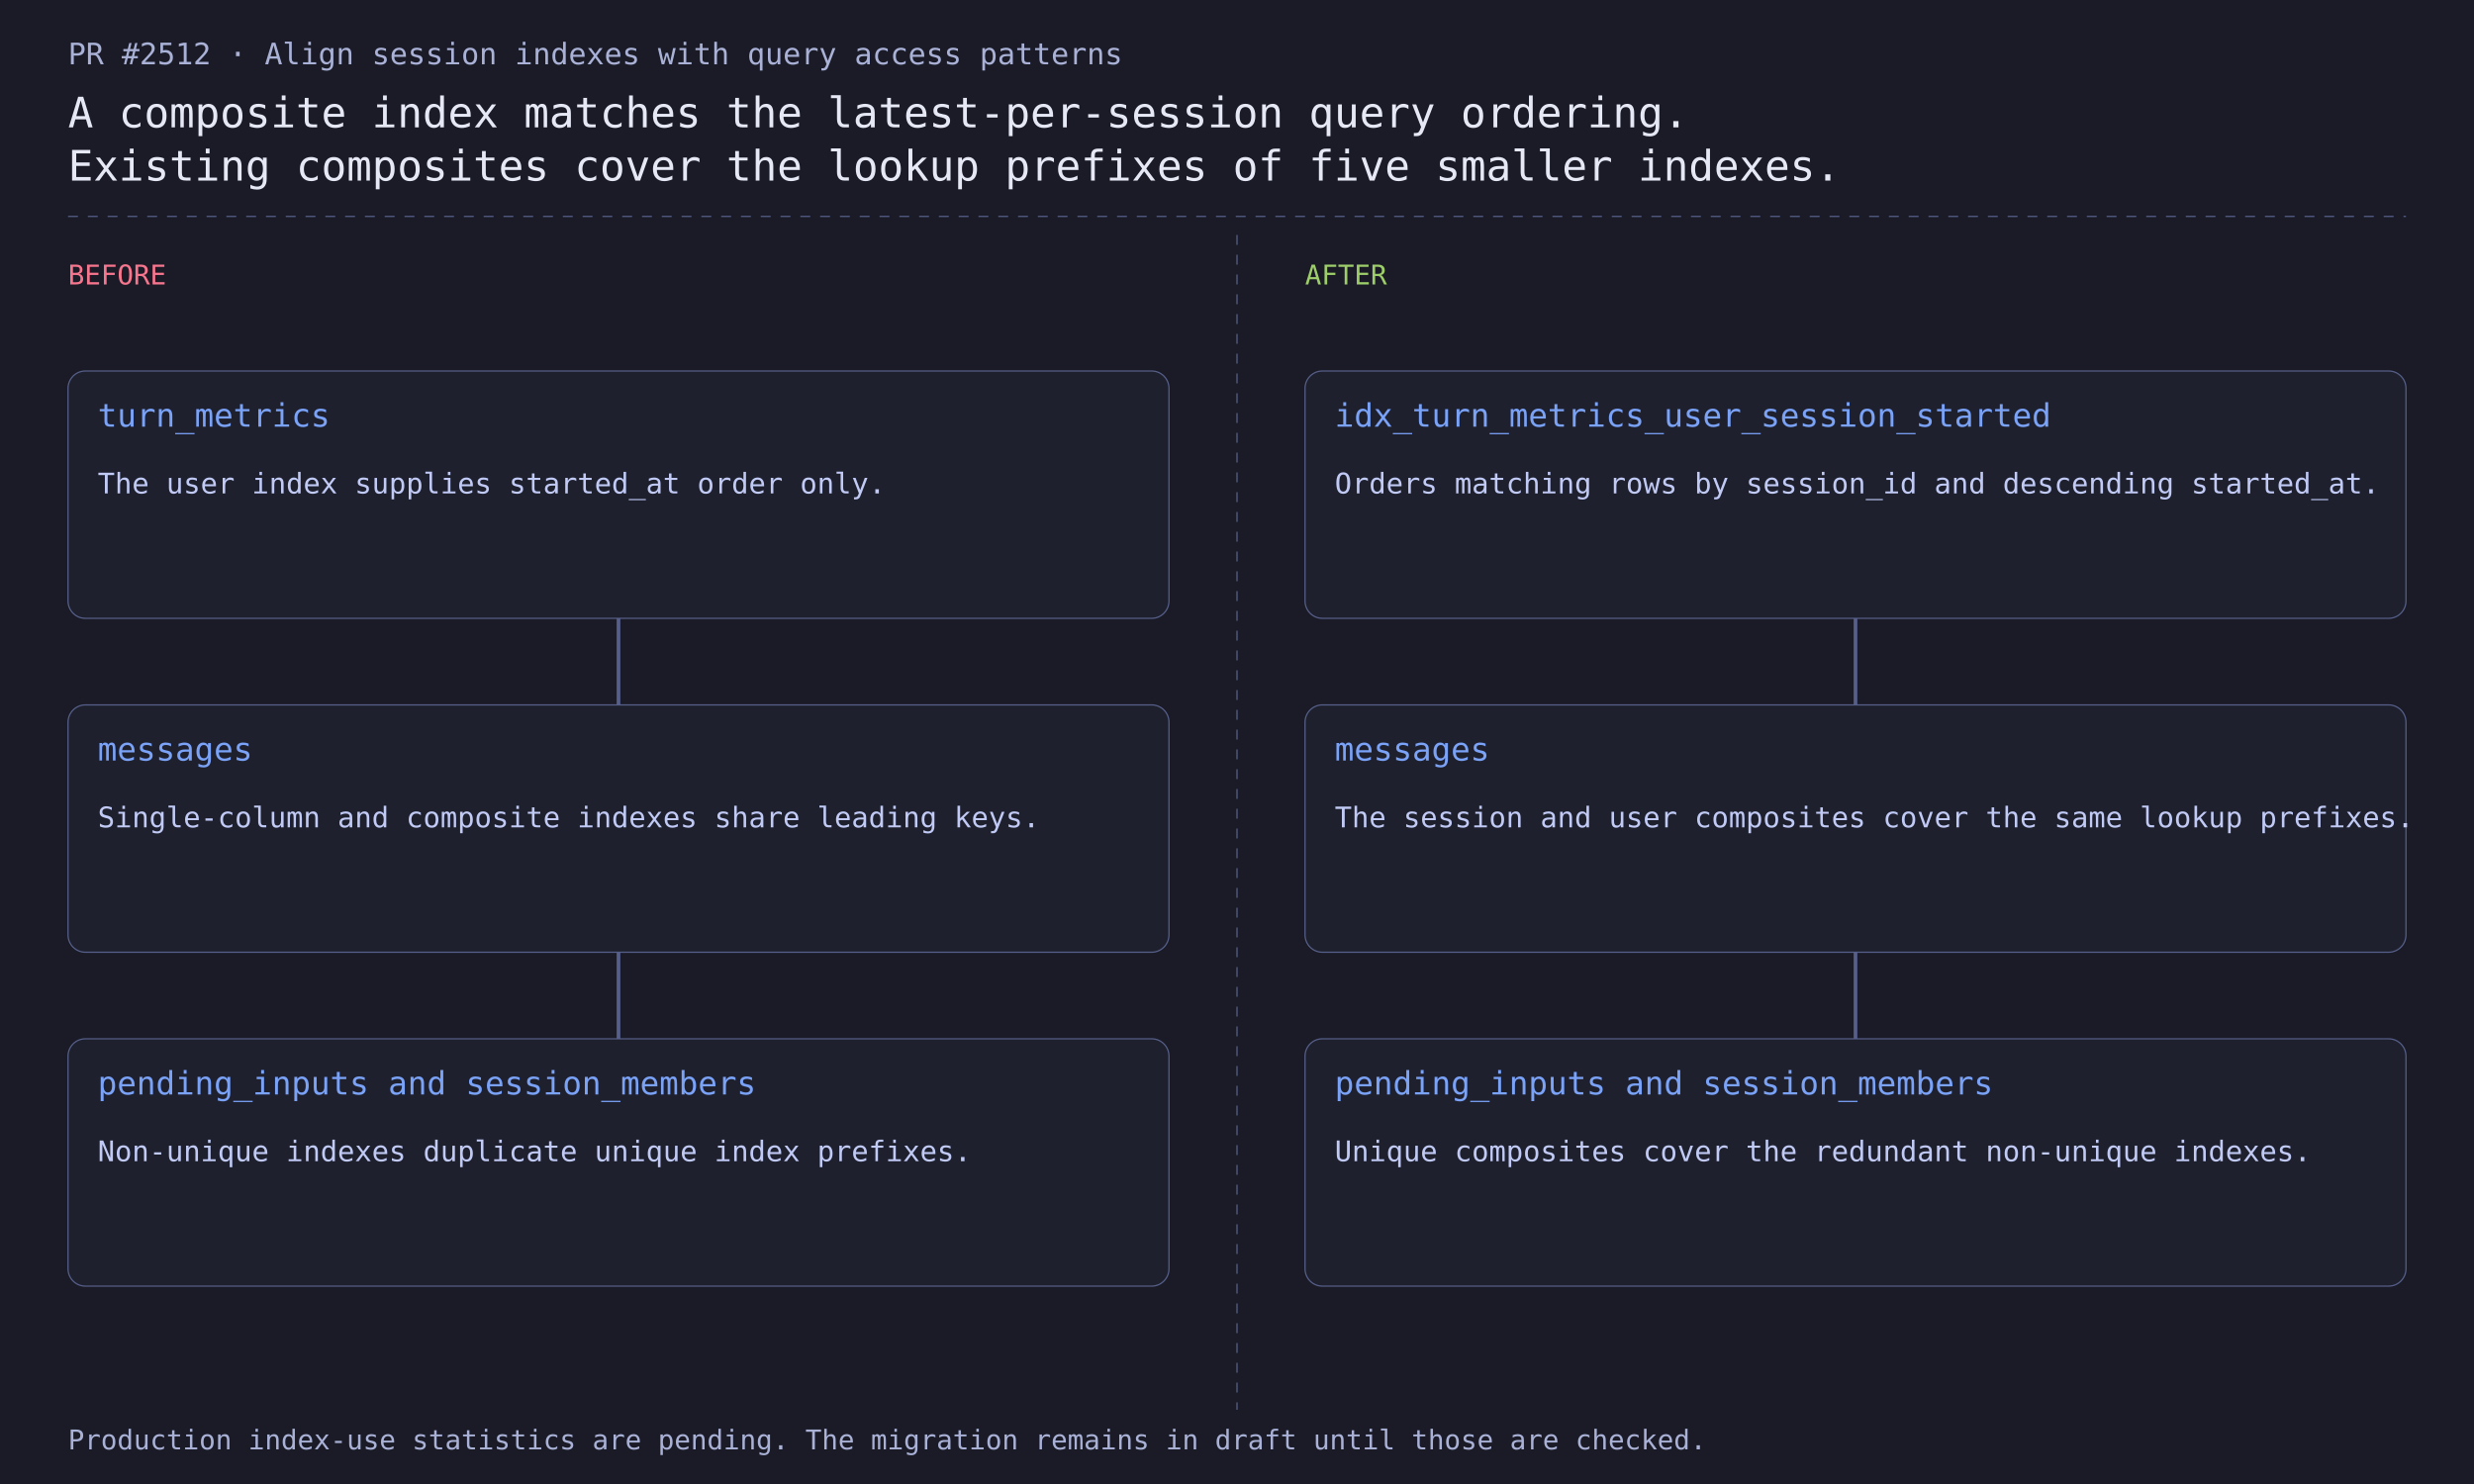
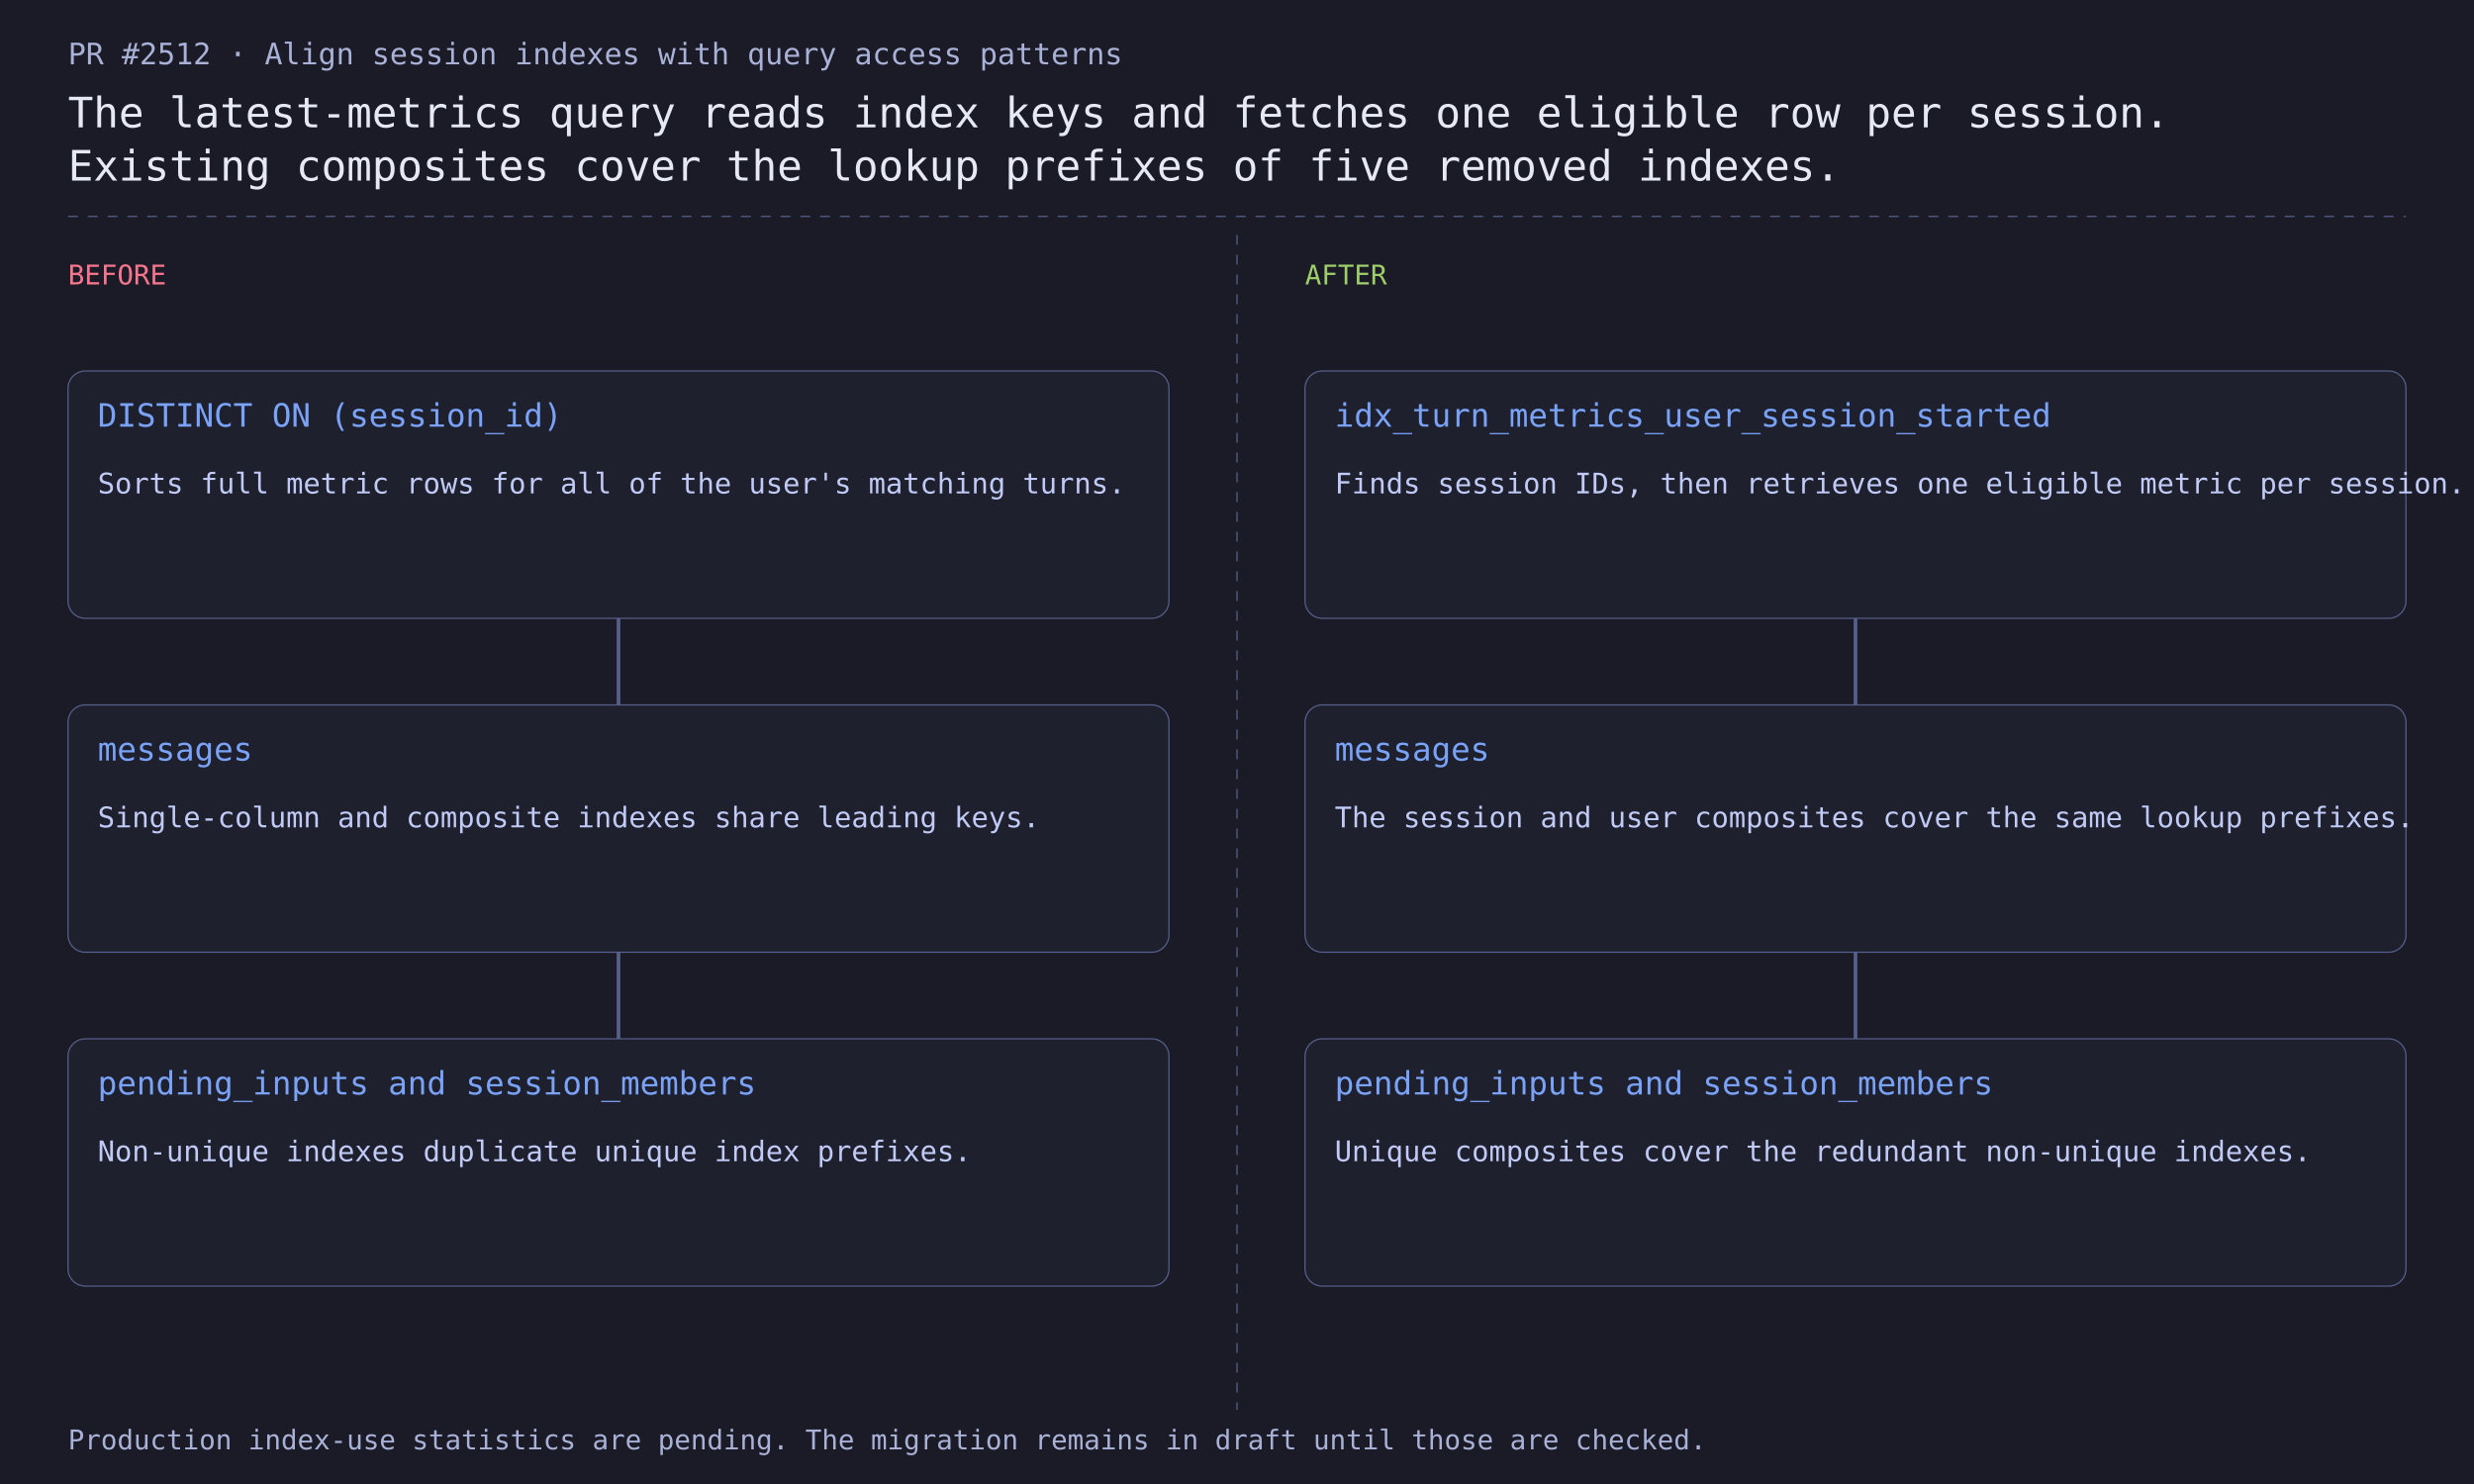
<svg xmlns="http://www.w3.org/2000/svg" width="2000" height="1200" viewBox="0 0 2000 1200">
  <rect width="2000" height="1200" fill="#1a1b26" />
  <text x="55" y="52" font-family="monospace" font-size="24" fill="#a9b1d6">PR #2512 · Align session indexes with query access patterns</text>
-   <text x="55" y="103" font-family="monospace" font-size="34" fill="#e6e9f5">A composite index matches the latest-per-session query ordering.</text>
-   <text x="55" y="146" font-family="monospace" font-size="34" fill="#e6e9f5">Existing composites cover the lookup prefixes of five smaller indexes.</text>
+   <text x="55" y="103" font-family="monospace" font-size="34" fill="#e6e9f5">The latest-metrics query reads index keys and fetches one eligible row per session.</text>
+   <text x="55" y="146" font-family="monospace" font-size="34" fill="#e6e9f5">Existing composites cover the lookup prefixes of five removed indexes.</text>
  <path d="M55 175H1945 M1000 190V1140" stroke="#565f89" stroke-dasharray="8 8" />
  <text x="55" y="230" font-family="monospace" font-size="22" fill="#f7768e">BEFORE</text>
  <rect x="55" y="300" width="890" height="200" rx="14" fill="#1e202e" stroke="#565f89" />
-   <text x="79" y="345" font-family="monospace" font-size="26" fill="#7aa2f7">turn_metrics</text>
-   <text x="79" y="399" font-family="monospace" font-size="23" fill="#c0caf5">The user index supplies started_at order only.</text>
+   <text x="79" y="345" font-family="monospace" font-size="26" fill="#7aa2f7">DISTINCT ON (session_id)</text>
+   <text x="79" y="399" font-family="monospace" font-size="23" fill="#c0caf5">Sorts full metric rows for all of the user's matching turns.</text>
  <path d="M500 500v70" stroke="#565f89" stroke-width="3" />
  <rect x="55" y="570" width="890" height="200" rx="14" fill="#1e202e" stroke="#565f89" />
  <text x="79" y="615" font-family="monospace" font-size="26" fill="#7aa2f7">messages</text>
  <text x="79" y="669" font-family="monospace" font-size="23" fill="#c0caf5">Single-column and composite indexes share leading keys.</text>
  <path d="M500 770v70" stroke="#565f89" stroke-width="3" />
  <rect x="55" y="840" width="890" height="200" rx="14" fill="#1e202e" stroke="#565f89" />
  <text x="79" y="885" font-family="monospace" font-size="26" fill="#7aa2f7">pending_inputs and session_members</text>
  <text x="79" y="939" font-family="monospace" font-size="23" fill="#c0caf5">Non-unique indexes duplicate unique index prefixes.</text>
  <text x="1055" y="230" font-family="monospace" font-size="22" fill="#9ece6a">AFTER</text>
  <rect x="1055" y="300" width="890" height="200" rx="14" fill="#1e202e" stroke="#565f89" />
  <text x="1079" y="345" font-family="monospace" font-size="26" fill="#7aa2f7">idx_turn_metrics_user_session_started</text>
-   <text x="1079" y="399" font-family="monospace" font-size="23" fill="#c0caf5">Orders matching rows by session_id and descending started_at.</text>
+   <text x="1079" y="399" font-family="monospace" font-size="23" fill="#c0caf5">Finds session IDs, then retrieves one eligible metric per session.</text>
  <path d="M1500 500v70" stroke="#565f89" stroke-width="3" />
  <rect x="1055" y="570" width="890" height="200" rx="14" fill="#1e202e" stroke="#565f89" />
  <text x="1079" y="615" font-family="monospace" font-size="26" fill="#7aa2f7">messages</text>
  <text x="1079" y="669" font-family="monospace" font-size="23" fill="#c0caf5">The session and user composites cover the same lookup prefixes.</text>
  <path d="M1500 770v70" stroke="#565f89" stroke-width="3" />
  <rect x="1055" y="840" width="890" height="200" rx="14" fill="#1e202e" stroke="#565f89" />
  <text x="1079" y="885" font-family="monospace" font-size="26" fill="#7aa2f7">pending_inputs and session_members</text>
  <text x="1079" y="939" font-family="monospace" font-size="23" fill="#c0caf5">Unique composites cover the redundant non-unique indexes.</text>
  <text x="55" y="1172" font-family="monospace" font-size="22" fill="#a9b1d6">Production index-use statistics are pending. The migration remains in draft until those are checked.</text>
</svg>
